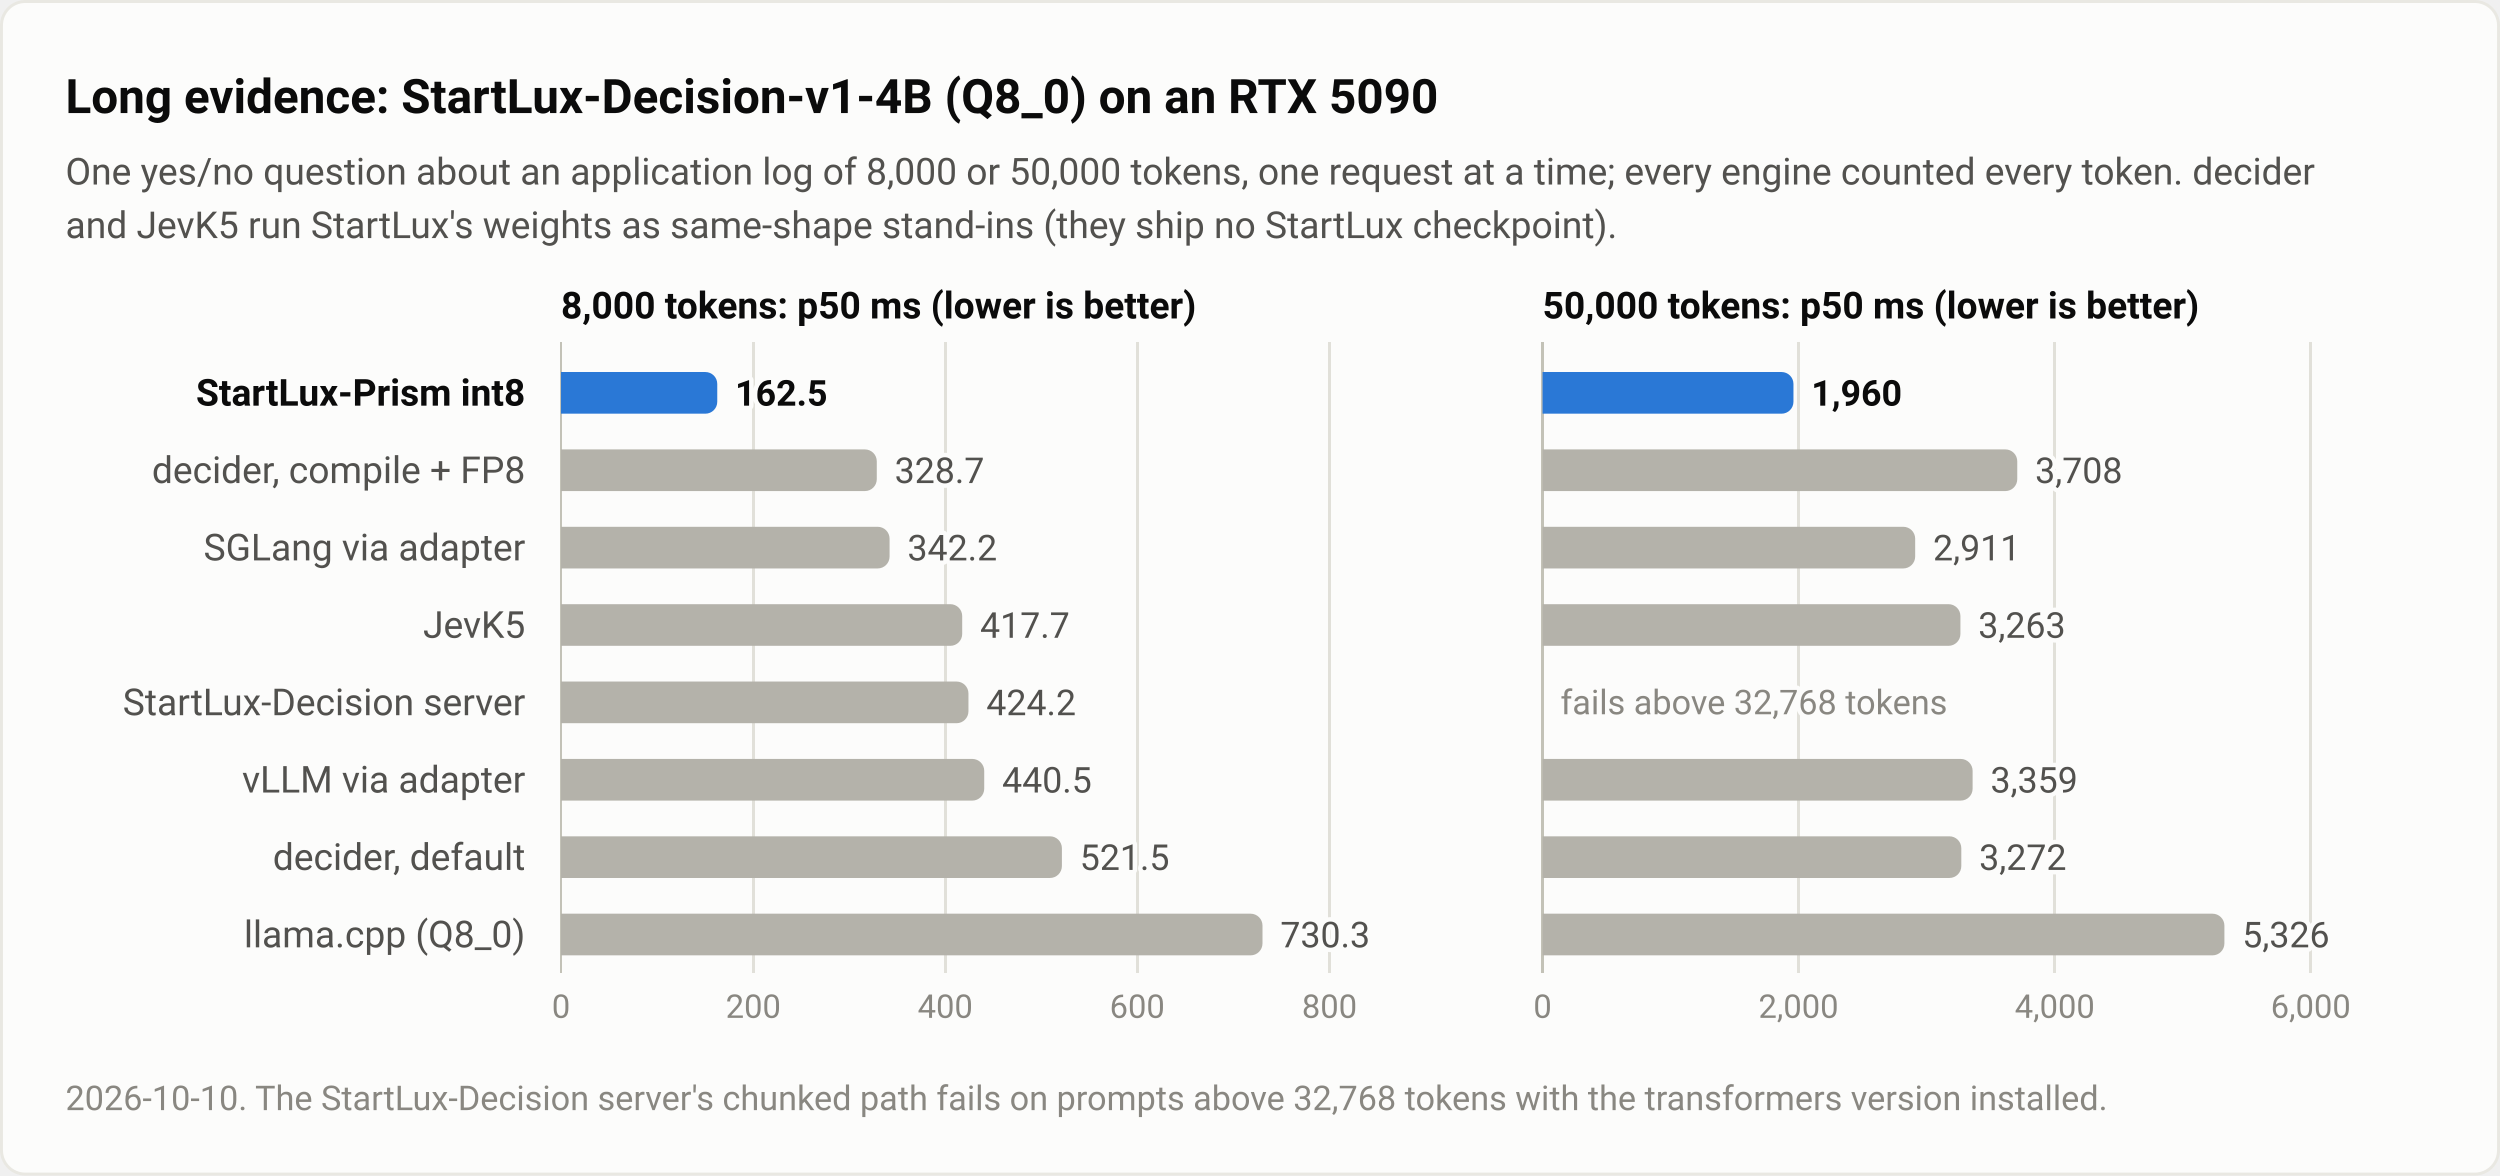
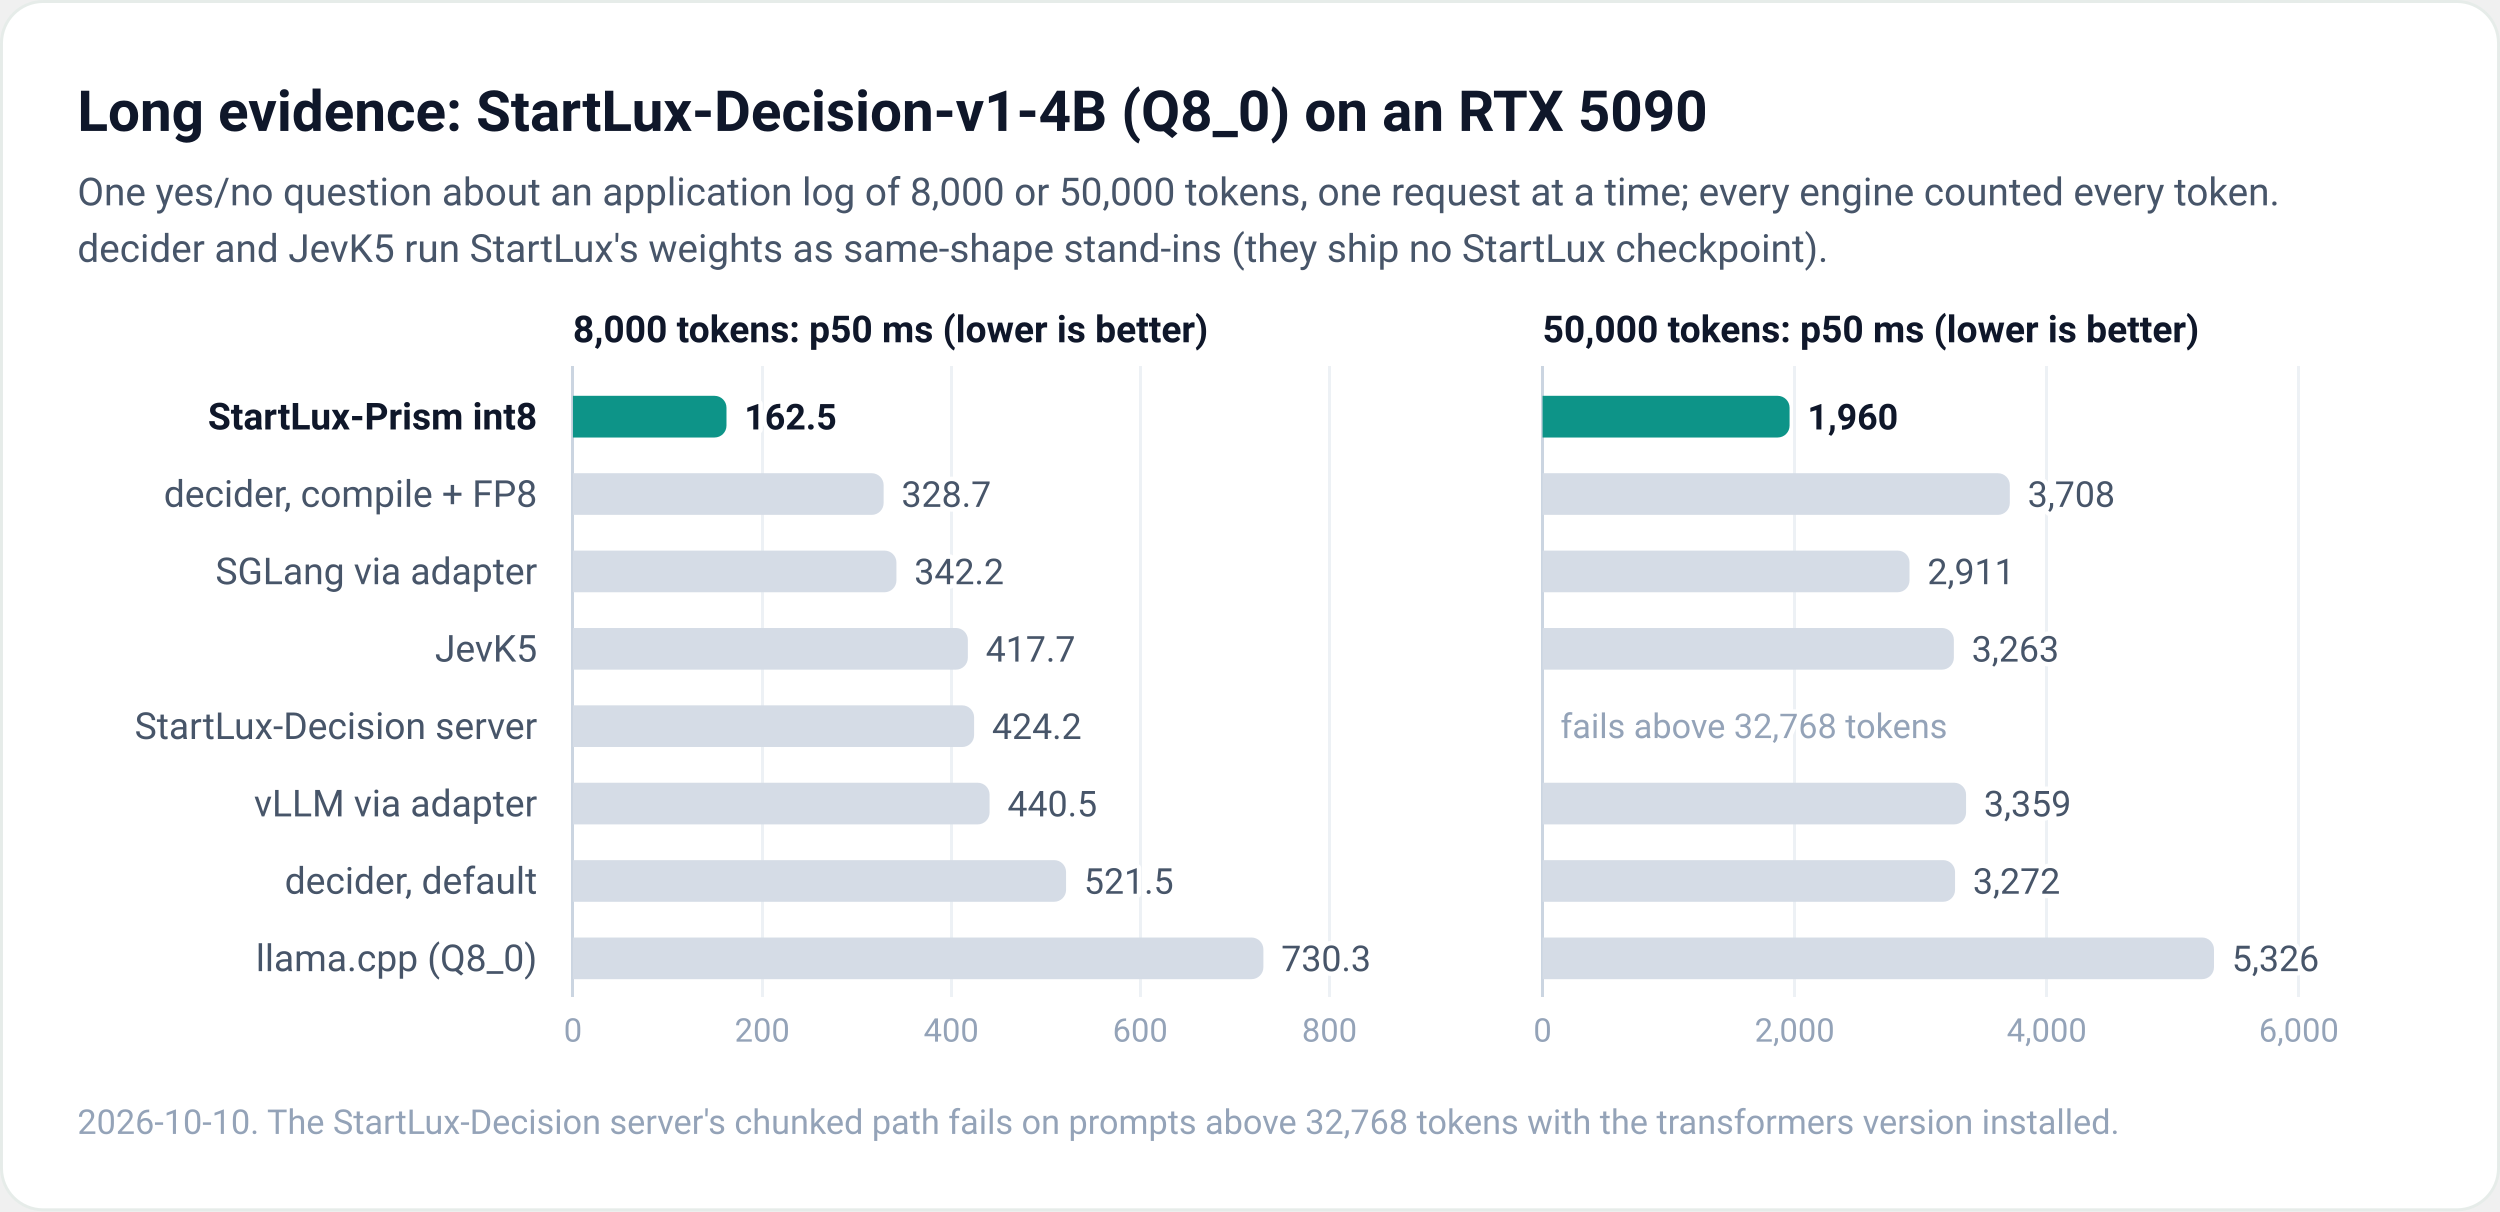
- <svg xmlns="http://www.w3.org/2000/svg" width="840" height="395" viewBox="0 0 840 395" role="img" aria-labelledby="title desc" font-family="system-ui, -apple-system, 'Segoe UI', Roboto, 'Helvetica Neue', Arial, sans-serif">
-   <rect x="0.5" y="0.5" width="839" height="394" rx="8" fill="#fcfcfb" stroke="#e9e8e2" />
-   <text x="22.0" y="38.0" font-size="16" fill="#0b0b0b" text-anchor="start" font-weight="600">Long evidence: StartLux-Decision-v1-4B (Q8_0) on an RTX 5090</text>
-   <text x="22.0" y="62.0" font-size="12.5" fill="#52514e" text-anchor="start" font-weight="400">One yes/no question about an application log of 8,000 or 50,000 tokens, one request at a time; every engine counted every token. decider</text>
-   <text x="22.0" y="80.0" font-size="12.5" fill="#52514e" text-anchor="start" font-weight="400">and JevK5 run StartLux's weights as same-shape stand-ins (they ship no StartLux checkpoint).</text>
-   <text x="188.5" y="107.0" font-size="12.5" fill="#0b0b0b" text-anchor="start" font-weight="600">8,000 tokens: p50 ms (lower is better)</text>
-   <text x="188.5" y="342.0" font-size="11" fill="#898781" text-anchor="middle" font-weight="400" style="font-variant-numeric: tabular-nums">0</text>
-   <line x1="253.1" y1="115.0" x2="253.1" y2="327.0" stroke="#e1e0d9" stroke-width="1" shape-rendering="crispEdges" />
-   <text x="253.1" y="342.0" font-size="11" fill="#898781" text-anchor="middle" font-weight="400" style="font-variant-numeric: tabular-nums">200</text>
-   <line x1="317.6" y1="115.0" x2="317.6" y2="327.0" stroke="#e1e0d9" stroke-width="1" shape-rendering="crispEdges" />
-   <text x="317.6" y="342.0" font-size="11" fill="#898781" text-anchor="middle" font-weight="400" style="font-variant-numeric: tabular-nums">400</text>
-   <line x1="382.1" y1="115.0" x2="382.1" y2="327.0" stroke="#e1e0d9" stroke-width="1" shape-rendering="crispEdges" />
-   <text x="382.1" y="342.0" font-size="11" fill="#898781" text-anchor="middle" font-weight="400" style="font-variant-numeric: tabular-nums">600</text>
-   <line x1="446.7" y1="115.0" x2="446.7" y2="327.0" stroke="#e1e0d9" stroke-width="1" shape-rendering="crispEdges" />
-   <text x="446.7" y="342.0" font-size="11" fill="#898781" text-anchor="middle" font-weight="400" style="font-variant-numeric: tabular-nums">800</text>
-   <line x1="188.5" y1="115.0" x2="188.5" y2="327.0" stroke="#c3c2b7" stroke-width="1" shape-rendering="crispEdges" />
-   <path d="M188.5,125.0 H237.0 A4.0,4.0 0 0 1 241.0,129.0 V135.0 A4.0,4.0 0 0 1 237.0,139.0 H188.5 Z" fill="#2a78d6" />
-   <text x="247.0" y="136.3" font-size="12" fill="#0b0b0b" text-anchor="start" font-weight="600" style="font-variant-numeric: tabular-nums" stroke="#fcfcfb" stroke-width="3" stroke-linejoin="round" paint-order="stroke">162.5</text>
-   <path d="M188.5,151.0 H290.6 A4.0,4.0 0 0 1 294.6,155.0 V161.0 A4.0,4.0 0 0 1 290.6,165.0 H188.5 Z" fill="#b4b2aa" />
-   <text x="300.6" y="162.3" font-size="12" fill="#52514e" text-anchor="start" font-weight="400" style="font-variant-numeric: tabular-nums" stroke="#fcfcfb" stroke-width="3" stroke-linejoin="round" paint-order="stroke">328.7</text>
-   <path d="M188.5,177.0 H294.9 A4.0,4.0 0 0 1 298.9,181.0 V187.0 A4.0,4.0 0 0 1 294.9,191.0 H188.5 Z" fill="#b4b2aa" />
-   <text x="304.9" y="188.3" font-size="12" fill="#52514e" text-anchor="start" font-weight="400" style="font-variant-numeric: tabular-nums" stroke="#fcfcfb" stroke-width="3" stroke-linejoin="round" paint-order="stroke">342.2</text>
-   <path d="M188.5,203.0 H319.3 A4.0,4.0 0 0 1 323.3,207.0 V213.0 A4.0,4.0 0 0 1 319.3,217.0 H188.5 Z" fill="#b4b2aa" />
-   <text x="329.3" y="214.3" font-size="12" fill="#52514e" text-anchor="start" font-weight="400" style="font-variant-numeric: tabular-nums" stroke="#fcfcfb" stroke-width="3" stroke-linejoin="round" paint-order="stroke">417.7</text>
-   <path d="M188.5,229.0 H321.4 A4.0,4.0 0 0 1 325.4,233.0 V239.0 A4.0,4.0 0 0 1 321.4,243.0 H188.5 Z" fill="#b4b2aa" />
-   <text x="331.4" y="240.3" font-size="12" fill="#52514e" text-anchor="start" font-weight="400" style="font-variant-numeric: tabular-nums" stroke="#fcfcfb" stroke-width="3" stroke-linejoin="round" paint-order="stroke">424.2</text>
-   <path d="M188.5,255.0 H326.7 A4.0,4.0 0 0 1 330.7,259.0 V265.0 A4.0,4.0 0 0 1 326.7,269.0 H188.5 Z" fill="#b4b2aa" />
-   <text x="336.7" y="266.3" font-size="12" fill="#52514e" text-anchor="start" font-weight="400" style="font-variant-numeric: tabular-nums" stroke="#fcfcfb" stroke-width="3" stroke-linejoin="round" paint-order="stroke">440.5</text>
-   <path d="M188.5,281.0 H352.8 A4.0,4.0 0 0 1 356.8,285.0 V291.0 A4.0,4.0 0 0 1 352.8,295.0 H188.5 Z" fill="#b4b2aa" />
-   <text x="362.8" y="292.3" font-size="12" fill="#52514e" text-anchor="start" font-weight="400" style="font-variant-numeric: tabular-nums" stroke="#fcfcfb" stroke-width="3" stroke-linejoin="round" paint-order="stroke">521.5</text>
-   <path d="M188.5,307.0 H420.2 A4.0,4.0 0 0 1 424.2,311.0 V317.0 A4.0,4.0 0 0 1 420.2,321.0 H188.5 Z" fill="#b4b2aa" />
-   <text x="430.2" y="318.3" font-size="12" fill="#52514e" text-anchor="start" font-weight="400" style="font-variant-numeric: tabular-nums" stroke="#fcfcfb" stroke-width="3" stroke-linejoin="round" paint-order="stroke">730.3</text>
-   <text x="518.3" y="107.0" font-size="12.5" fill="#0b0b0b" text-anchor="start" font-weight="600">50,000 tokens: p50 ms (lower is better)</text>
-   <text x="518.3" y="342.0" font-size="11" fill="#898781" text-anchor="middle" font-weight="400" style="font-variant-numeric: tabular-nums">0</text>
-   <line x1="604.3" y1="115.0" x2="604.3" y2="327.0" stroke="#e1e0d9" stroke-width="1" shape-rendering="crispEdges" />
-   <text x="604.3" y="342.0" font-size="11" fill="#898781" text-anchor="middle" font-weight="400" style="font-variant-numeric: tabular-nums">2,000</text>
-   <line x1="690.4" y1="115.0" x2="690.4" y2="327.0" stroke="#e1e0d9" stroke-width="1" shape-rendering="crispEdges" />
-   <text x="690.4" y="342.0" font-size="11" fill="#898781" text-anchor="middle" font-weight="400" style="font-variant-numeric: tabular-nums">4,000</text>
-   <line x1="776.4" y1="115.0" x2="776.4" y2="327.0" stroke="#e1e0d9" stroke-width="1" shape-rendering="crispEdges" />
-   <text x="776.4" y="342.0" font-size="11" fill="#898781" text-anchor="middle" font-weight="400" style="font-variant-numeric: tabular-nums">6,000</text>
-   <line x1="518.3" y1="115.0" x2="518.3" y2="327.0" stroke="#c3c2b7" stroke-width="1" shape-rendering="crispEdges" />
-   <path d="M518.3,125.0 H598.6 A4.0,4.0 0 0 1 602.6,129.0 V135.0 A4.0,4.0 0 0 1 598.6,139.0 H518.3 Z" fill="#2a78d6" />
-   <text x="608.6" y="136.3" font-size="12" fill="#0b0b0b" text-anchor="start" font-weight="600" style="font-variant-numeric: tabular-nums" stroke="#fcfcfb" stroke-width="3" stroke-linejoin="round" paint-order="stroke">1,960</text>
-   <path d="M518.3,151.0 H673.8 A4.0,4.0 0 0 1 677.8,155.0 V161.0 A4.0,4.0 0 0 1 673.8,165.0 H518.3 Z" fill="#b4b2aa" />
-   <text x="683.8" y="162.3" font-size="12" fill="#52514e" text-anchor="start" font-weight="400" style="font-variant-numeric: tabular-nums" stroke="#fcfcfb" stroke-width="3" stroke-linejoin="round" paint-order="stroke">3,708</text>
-   <path d="M518.3,177.0 H639.5 A4.0,4.0 0 0 1 643.5,181.0 V187.0 A4.0,4.0 0 0 1 639.5,191.0 H518.3 Z" fill="#b4b2aa" />
-   <text x="649.5" y="188.3" font-size="12" fill="#52514e" text-anchor="start" font-weight="400" style="font-variant-numeric: tabular-nums" stroke="#fcfcfb" stroke-width="3" stroke-linejoin="round" paint-order="stroke">2,911</text>
-   <path d="M518.3,203.0 H654.7 A4.0,4.0 0 0 1 658.7,207.0 V213.0 A4.0,4.0 0 0 1 654.7,217.0 H518.3 Z" fill="#b4b2aa" />
-   <text x="664.7" y="214.3" font-size="12" fill="#52514e" text-anchor="start" font-weight="400" style="font-variant-numeric: tabular-nums" stroke="#fcfcfb" stroke-width="3" stroke-linejoin="round" paint-order="stroke">3,263</text>
-   <text x="524.3" y="240.0" font-size="11.5" fill="#898781" text-anchor="start" font-weight="400" stroke="#fcfcfb" stroke-width="3" stroke-linejoin="round" paint-order="stroke">fails above 32,768 tokens</text>
-   <path d="M518.3,255.0 H658.8 A4.0,4.0 0 0 1 662.8,259.0 V265.0 A4.0,4.0 0 0 1 658.8,269.0 H518.3 Z" fill="#b4b2aa" />
-   <text x="668.8" y="266.3" font-size="12" fill="#52514e" text-anchor="start" font-weight="400" style="font-variant-numeric: tabular-nums" stroke="#fcfcfb" stroke-width="3" stroke-linejoin="round" paint-order="stroke">3,359</text>
-   <path d="M518.3,281.0 H655.0 A4.0,4.0 0 0 1 659.0,285.0 V291.0 A4.0,4.0 0 0 1 655.0,295.0 H518.3 Z" fill="#b4b2aa" />
-   <text x="665.0" y="292.3" font-size="12" fill="#52514e" text-anchor="start" font-weight="400" style="font-variant-numeric: tabular-nums" stroke="#fcfcfb" stroke-width="3" stroke-linejoin="round" paint-order="stroke">3,272</text>
-   <path d="M518.3,307.0 H743.4 A4.0,4.0 0 0 1 747.4,311.0 V317.0 A4.0,4.0 0 0 1 743.4,321.0 H518.3 Z" fill="#b4b2aa" />
-   <text x="753.4" y="318.3" font-size="12" fill="#52514e" text-anchor="start" font-weight="400" style="font-variant-numeric: tabular-nums" stroke="#fcfcfb" stroke-width="3" stroke-linejoin="round" paint-order="stroke">5,326</text>
-   <text x="176.5" y="136.3" font-size="12.5" fill="#0b0b0b" text-anchor="end" font-weight="600">StartLux-Prism int8</text>
-   <text x="176.5" y="162.3" font-size="12.5" fill="#52514e" text-anchor="end" font-weight="400">decider, compile + FP8</text>
-   <text x="176.5" y="188.3" font-size="12.5" fill="#52514e" text-anchor="end" font-weight="400">SGLang via adapter</text>
-   <text x="176.5" y="214.3" font-size="12.5" fill="#52514e" text-anchor="end" font-weight="400">JevK5</text>
-   <text x="176.5" y="240.3" font-size="12.5" fill="#52514e" text-anchor="end" font-weight="400">StartLux-Decision server</text>
-   <text x="176.5" y="266.3" font-size="12.5" fill="#52514e" text-anchor="end" font-weight="400">vLLM via adapter</text>
-   <text x="176.5" y="292.3" font-size="12.5" fill="#52514e" text-anchor="end" font-weight="400">decider, default</text>
-   <text x="176.5" y="318.3" font-size="12.5" fill="#52514e" text-anchor="end" font-weight="400">llama.cpp (Q8_0)</text>
-   <text x="22.0" y="373.0" font-size="11.5" fill="#898781" text-anchor="start" font-weight="400">2026-10-10. The StartLux-Decision server's chunked path fails on prompts above 32,768 tokens with the transformers version installed.</text>
+ <svg xmlns="http://www.w3.org/2000/svg" width="840" height="407" viewBox="0 0 840 407" role="img" aria-labelledby="title desc" font-family="system-ui, -apple-system, 'Segoe UI', Roboto, 'Helvetica Neue', Arial, sans-serif">
+   <rect x="0.5" y="0.5" width="839" height="406" rx="14" fill="#ffffff" stroke="#e6ece9" />
+   <text x="26.0" y="44.0" font-size="19" fill="#0f172a" text-anchor="start" font-weight="700">Long evidence: StartLux-Decision-v1-4B (Q8_0) on an RTX 5090</text>
+   <text x="26.0" y="69.0" font-size="13" fill="#475569" text-anchor="start" font-weight="400">One yes/no question about an application log of 8,000 or 50,000 tokens, one request at a time; every engine counted every token.</text>
+   <text x="26.0" y="88.0" font-size="13" fill="#475569" text-anchor="start" font-weight="400">decider and JevK5 run StartLux's weights as same-shape stand-ins (they ship no StartLux checkpoint).</text>
+   <text x="192.5" y="115.0" font-size="12.5" fill="#0f172a" text-anchor="start" font-weight="600">8,000 tokens: p50 ms (lower is better)</text>
+   <text x="192.5" y="350.0" font-size="11" fill="#94a3b8" text-anchor="middle" font-weight="400" style="font-variant-numeric: tabular-nums">0</text>
+   <line x1="256.1" y1="123.0" x2="256.1" y2="335.0" stroke="#edf1f5" stroke-width="1" shape-rendering="crispEdges" />
+   <text x="256.1" y="350.0" font-size="11" fill="#94a3b8" text-anchor="middle" font-weight="400" style="font-variant-numeric: tabular-nums">200</text>
+   <line x1="319.6" y1="123.0" x2="319.6" y2="335.0" stroke="#edf1f5" stroke-width="1" shape-rendering="crispEdges" />
+   <text x="319.6" y="350.0" font-size="11" fill="#94a3b8" text-anchor="middle" font-weight="400" style="font-variant-numeric: tabular-nums">400</text>
+   <line x1="383.1" y1="123.0" x2="383.1" y2="335.0" stroke="#edf1f5" stroke-width="1" shape-rendering="crispEdges" />
+   <text x="383.1" y="350.0" font-size="11" fill="#94a3b8" text-anchor="middle" font-weight="400" style="font-variant-numeric: tabular-nums">600</text>
+   <line x1="446.7" y1="123.0" x2="446.7" y2="335.0" stroke="#edf1f5" stroke-width="1" shape-rendering="crispEdges" />
+   <text x="446.7" y="350.0" font-size="11" fill="#94a3b8" text-anchor="middle" font-weight="400" style="font-variant-numeric: tabular-nums">800</text>
+   <line x1="192.5" y1="123.0" x2="192.5" y2="335.0" stroke="#cbd5e1" stroke-width="1" shape-rendering="crispEdges" />
+   <path d="M192.5,133.0 H240.1 A4.0,4.0 0 0 1 244.1,137.0 V143.0 A4.0,4.0 0 0 1 240.1,147.0 H192.5 Z" fill="#0d9488" />
+   <text x="250.1" y="144.3" font-size="12" fill="#0f172a" text-anchor="start" font-weight="600" style="font-variant-numeric: tabular-nums" stroke="#ffffff" stroke-width="3" stroke-linejoin="round" paint-order="stroke">162.5</text>
+   <path d="M192.5,159.0 H292.9 A4.0,4.0 0 0 1 296.9,163.0 V169.0 A4.0,4.0 0 0 1 292.9,173.0 H192.5 Z" fill="#d5dce6" />
+   <text x="302.9" y="170.3" font-size="12" fill="#475569" text-anchor="start" font-weight="400" style="font-variant-numeric: tabular-nums" stroke="#ffffff" stroke-width="3" stroke-linejoin="round" paint-order="stroke">328.7</text>
+   <path d="M192.5,185.0 H297.2 A4.0,4.0 0 0 1 301.2,189.0 V195.0 A4.0,4.0 0 0 1 297.2,199.0 H192.5 Z" fill="#d5dce6" />
+   <text x="307.2" y="196.3" font-size="12" fill="#475569" text-anchor="start" font-weight="400" style="font-variant-numeric: tabular-nums" stroke="#ffffff" stroke-width="3" stroke-linejoin="round" paint-order="stroke">342.2</text>
+   <path d="M192.5,211.0 H321.2 A4.0,4.0 0 0 1 325.2,215.0 V221.0 A4.0,4.0 0 0 1 321.2,225.0 H192.5 Z" fill="#d5dce6" />
+   <text x="331.2" y="222.3" font-size="12" fill="#475569" text-anchor="start" font-weight="400" style="font-variant-numeric: tabular-nums" stroke="#ffffff" stroke-width="3" stroke-linejoin="round" paint-order="stroke">417.7</text>
+   <path d="M192.5,237.0 H323.3 A4.0,4.0 0 0 1 327.3,241.0 V247.0 A4.0,4.0 0 0 1 323.3,251.0 H192.5 Z" fill="#d5dce6" />
+   <text x="333.3" y="248.3" font-size="12" fill="#475569" text-anchor="start" font-weight="400" style="font-variant-numeric: tabular-nums" stroke="#ffffff" stroke-width="3" stroke-linejoin="round" paint-order="stroke">424.2</text>
+   <path d="M192.5,263.0 H328.5 A4.0,4.0 0 0 1 332.5,267.0 V273.0 A4.0,4.0 0 0 1 328.5,277.0 H192.5 Z" fill="#d5dce6" />
+   <text x="338.5" y="274.3" font-size="12" fill="#475569" text-anchor="start" font-weight="400" style="font-variant-numeric: tabular-nums" stroke="#ffffff" stroke-width="3" stroke-linejoin="round" paint-order="stroke">440.5</text>
+   <path d="M192.5,289.0 H354.2 A4.0,4.0 0 0 1 358.2,293.0 V299.0 A4.0,4.0 0 0 1 354.2,303.0 H192.5 Z" fill="#d5dce6" />
+   <text x="364.2" y="300.3" font-size="12" fill="#475569" text-anchor="start" font-weight="400" style="font-variant-numeric: tabular-nums" stroke="#ffffff" stroke-width="3" stroke-linejoin="round" paint-order="stroke">521.5</text>
+   <path d="M192.5,315.0 H420.5 A4.0,4.0 0 0 1 424.5,319.0 V325.0 A4.0,4.0 0 0 1 420.5,329.0 H192.5 Z" fill="#d5dce6" />
+   <text x="430.5" y="326.3" font-size="12" fill="#475569" text-anchor="start" font-weight="400" style="font-variant-numeric: tabular-nums" stroke="#ffffff" stroke-width="3" stroke-linejoin="round" paint-order="stroke">730.3</text>
+   <text x="518.3" y="115.0" font-size="12.5" fill="#0f172a" text-anchor="start" font-weight="600">50,000 tokens: p50 ms (lower is better)</text>
+   <text x="518.3" y="350.0" font-size="11" fill="#94a3b8" text-anchor="middle" font-weight="400" style="font-variant-numeric: tabular-nums">0</text>
+   <line x1="603.0" y1="123.0" x2="603.0" y2="335.0" stroke="#edf1f5" stroke-width="1" shape-rendering="crispEdges" />
+   <text x="603.0" y="350.0" font-size="11" fill="#94a3b8" text-anchor="middle" font-weight="400" style="font-variant-numeric: tabular-nums">2,000</text>
+   <line x1="687.7" y1="123.0" x2="687.7" y2="335.0" stroke="#edf1f5" stroke-width="1" shape-rendering="crispEdges" />
+   <text x="687.7" y="350.0" font-size="11" fill="#94a3b8" text-anchor="middle" font-weight="400" style="font-variant-numeric: tabular-nums">4,000</text>
+   <line x1="772.4" y1="123.0" x2="772.4" y2="335.0" stroke="#edf1f5" stroke-width="1" shape-rendering="crispEdges" />
+   <text x="772.4" y="350.0" font-size="11" fill="#94a3b8" text-anchor="middle" font-weight="400" style="font-variant-numeric: tabular-nums">6,000</text>
+   <line x1="518.3" y1="123.0" x2="518.3" y2="335.0" stroke="#cbd5e1" stroke-width="1" shape-rendering="crispEdges" />
+   <path d="M518.3,133.0 H597.3 A4.0,4.0 0 0 1 601.3,137.0 V143.0 A4.0,4.0 0 0 1 597.3,147.0 H518.3 Z" fill="#0d9488" />
+   <text x="607.3" y="144.3" font-size="12" fill="#0f172a" text-anchor="start" font-weight="600" style="font-variant-numeric: tabular-nums" stroke="#ffffff" stroke-width="3" stroke-linejoin="round" paint-order="stroke">1,960</text>
+   <path d="M518.3,159.0 H671.3 A4.0,4.0 0 0 1 675.3,163.0 V169.0 A4.0,4.0 0 0 1 671.3,173.0 H518.3 Z" fill="#d5dce6" />
+   <text x="681.3" y="170.3" font-size="12" fill="#475569" text-anchor="start" font-weight="400" style="font-variant-numeric: tabular-nums" stroke="#ffffff" stroke-width="3" stroke-linejoin="round" paint-order="stroke">3,708</text>
+   <path d="M518.3,185.0 H637.6 A4.0,4.0 0 0 1 641.6,189.0 V195.0 A4.0,4.0 0 0 1 637.6,199.0 H518.3 Z" fill="#d5dce6" />
+   <text x="647.6" y="196.3" font-size="12" fill="#475569" text-anchor="start" font-weight="400" style="font-variant-numeric: tabular-nums" stroke="#ffffff" stroke-width="3" stroke-linejoin="round" paint-order="stroke">2,911</text>
+   <path d="M518.3,211.0 H652.5 A4.0,4.0 0 0 1 656.5,215.0 V221.0 A4.0,4.0 0 0 1 652.5,225.0 H518.3 Z" fill="#d5dce6" />
+   <text x="662.5" y="222.3" font-size="12" fill="#475569" text-anchor="start" font-weight="400" style="font-variant-numeric: tabular-nums" stroke="#ffffff" stroke-width="3" stroke-linejoin="round" paint-order="stroke">3,263</text>
+   <text x="524.3" y="248.0" font-size="11.5" fill="#94a3b8" text-anchor="start" font-weight="400" stroke="#ffffff" stroke-width="3" stroke-linejoin="round" paint-order="stroke">fails above 32,768 tokens</text>
+   <path d="M518.3,263.0 H656.6 A4.0,4.0 0 0 1 660.6,267.0 V273.0 A4.0,4.0 0 0 1 656.6,277.0 H518.3 Z" fill="#d5dce6" />
+   <text x="666.6" y="274.3" font-size="12" fill="#475569" text-anchor="start" font-weight="400" style="font-variant-numeric: tabular-nums" stroke="#ffffff" stroke-width="3" stroke-linejoin="round" paint-order="stroke">3,359</text>
+   <path d="M518.3,289.0 H652.9 A4.0,4.0 0 0 1 656.9,293.0 V299.0 A4.0,4.0 0 0 1 652.9,303.0 H518.3 Z" fill="#d5dce6" />
+   <text x="662.9" y="300.3" font-size="12" fill="#475569" text-anchor="start" font-weight="400" style="font-variant-numeric: tabular-nums" stroke="#ffffff" stroke-width="3" stroke-linejoin="round" paint-order="stroke">3,272</text>
+   <path d="M518.3,315.0 H739.9 A4.0,4.0 0 0 1 743.9,319.0 V325.0 A4.0,4.0 0 0 1 739.9,329.0 H518.3 Z" fill="#d5dce6" />
+   <text x="749.9" y="326.3" font-size="12" fill="#475569" text-anchor="start" font-weight="400" style="font-variant-numeric: tabular-nums" stroke="#ffffff" stroke-width="3" stroke-linejoin="round" paint-order="stroke">5,326</text>
+   <text x="180.5" y="144.3" font-size="12.5" fill="#0f172a" text-anchor="end" font-weight="600">StartLux-Prism int8</text>
+   <text x="180.5" y="170.3" font-size="12.5" fill="#475569" text-anchor="end" font-weight="400">decider, compile + FP8</text>
+   <text x="180.5" y="196.3" font-size="12.5" fill="#475569" text-anchor="end" font-weight="400">SGLang via adapter</text>
+   <text x="180.5" y="222.3" font-size="12.5" fill="#475569" text-anchor="end" font-weight="400">JevK5</text>
+   <text x="180.5" y="248.3" font-size="12.5" fill="#475569" text-anchor="end" font-weight="400">StartLux-Decision server</text>
+   <text x="180.5" y="274.3" font-size="12.5" fill="#475569" text-anchor="end" font-weight="400">vLLM via adapter</text>
+   <text x="180.5" y="300.3" font-size="12.5" fill="#475569" text-anchor="end" font-weight="400">decider, default</text>
+   <text x="180.5" y="326.3" font-size="12.5" fill="#475569" text-anchor="end" font-weight="400">llama.cpp (Q8_0)</text>
+   <text x="26.0" y="381.0" font-size="11.5" fill="#94a3b8" text-anchor="start" font-weight="400">2026-10-10. The StartLux-Decision server's chunked path fails on prompts above 32,768 tokens with the transformers version installed.</text>
</svg>
